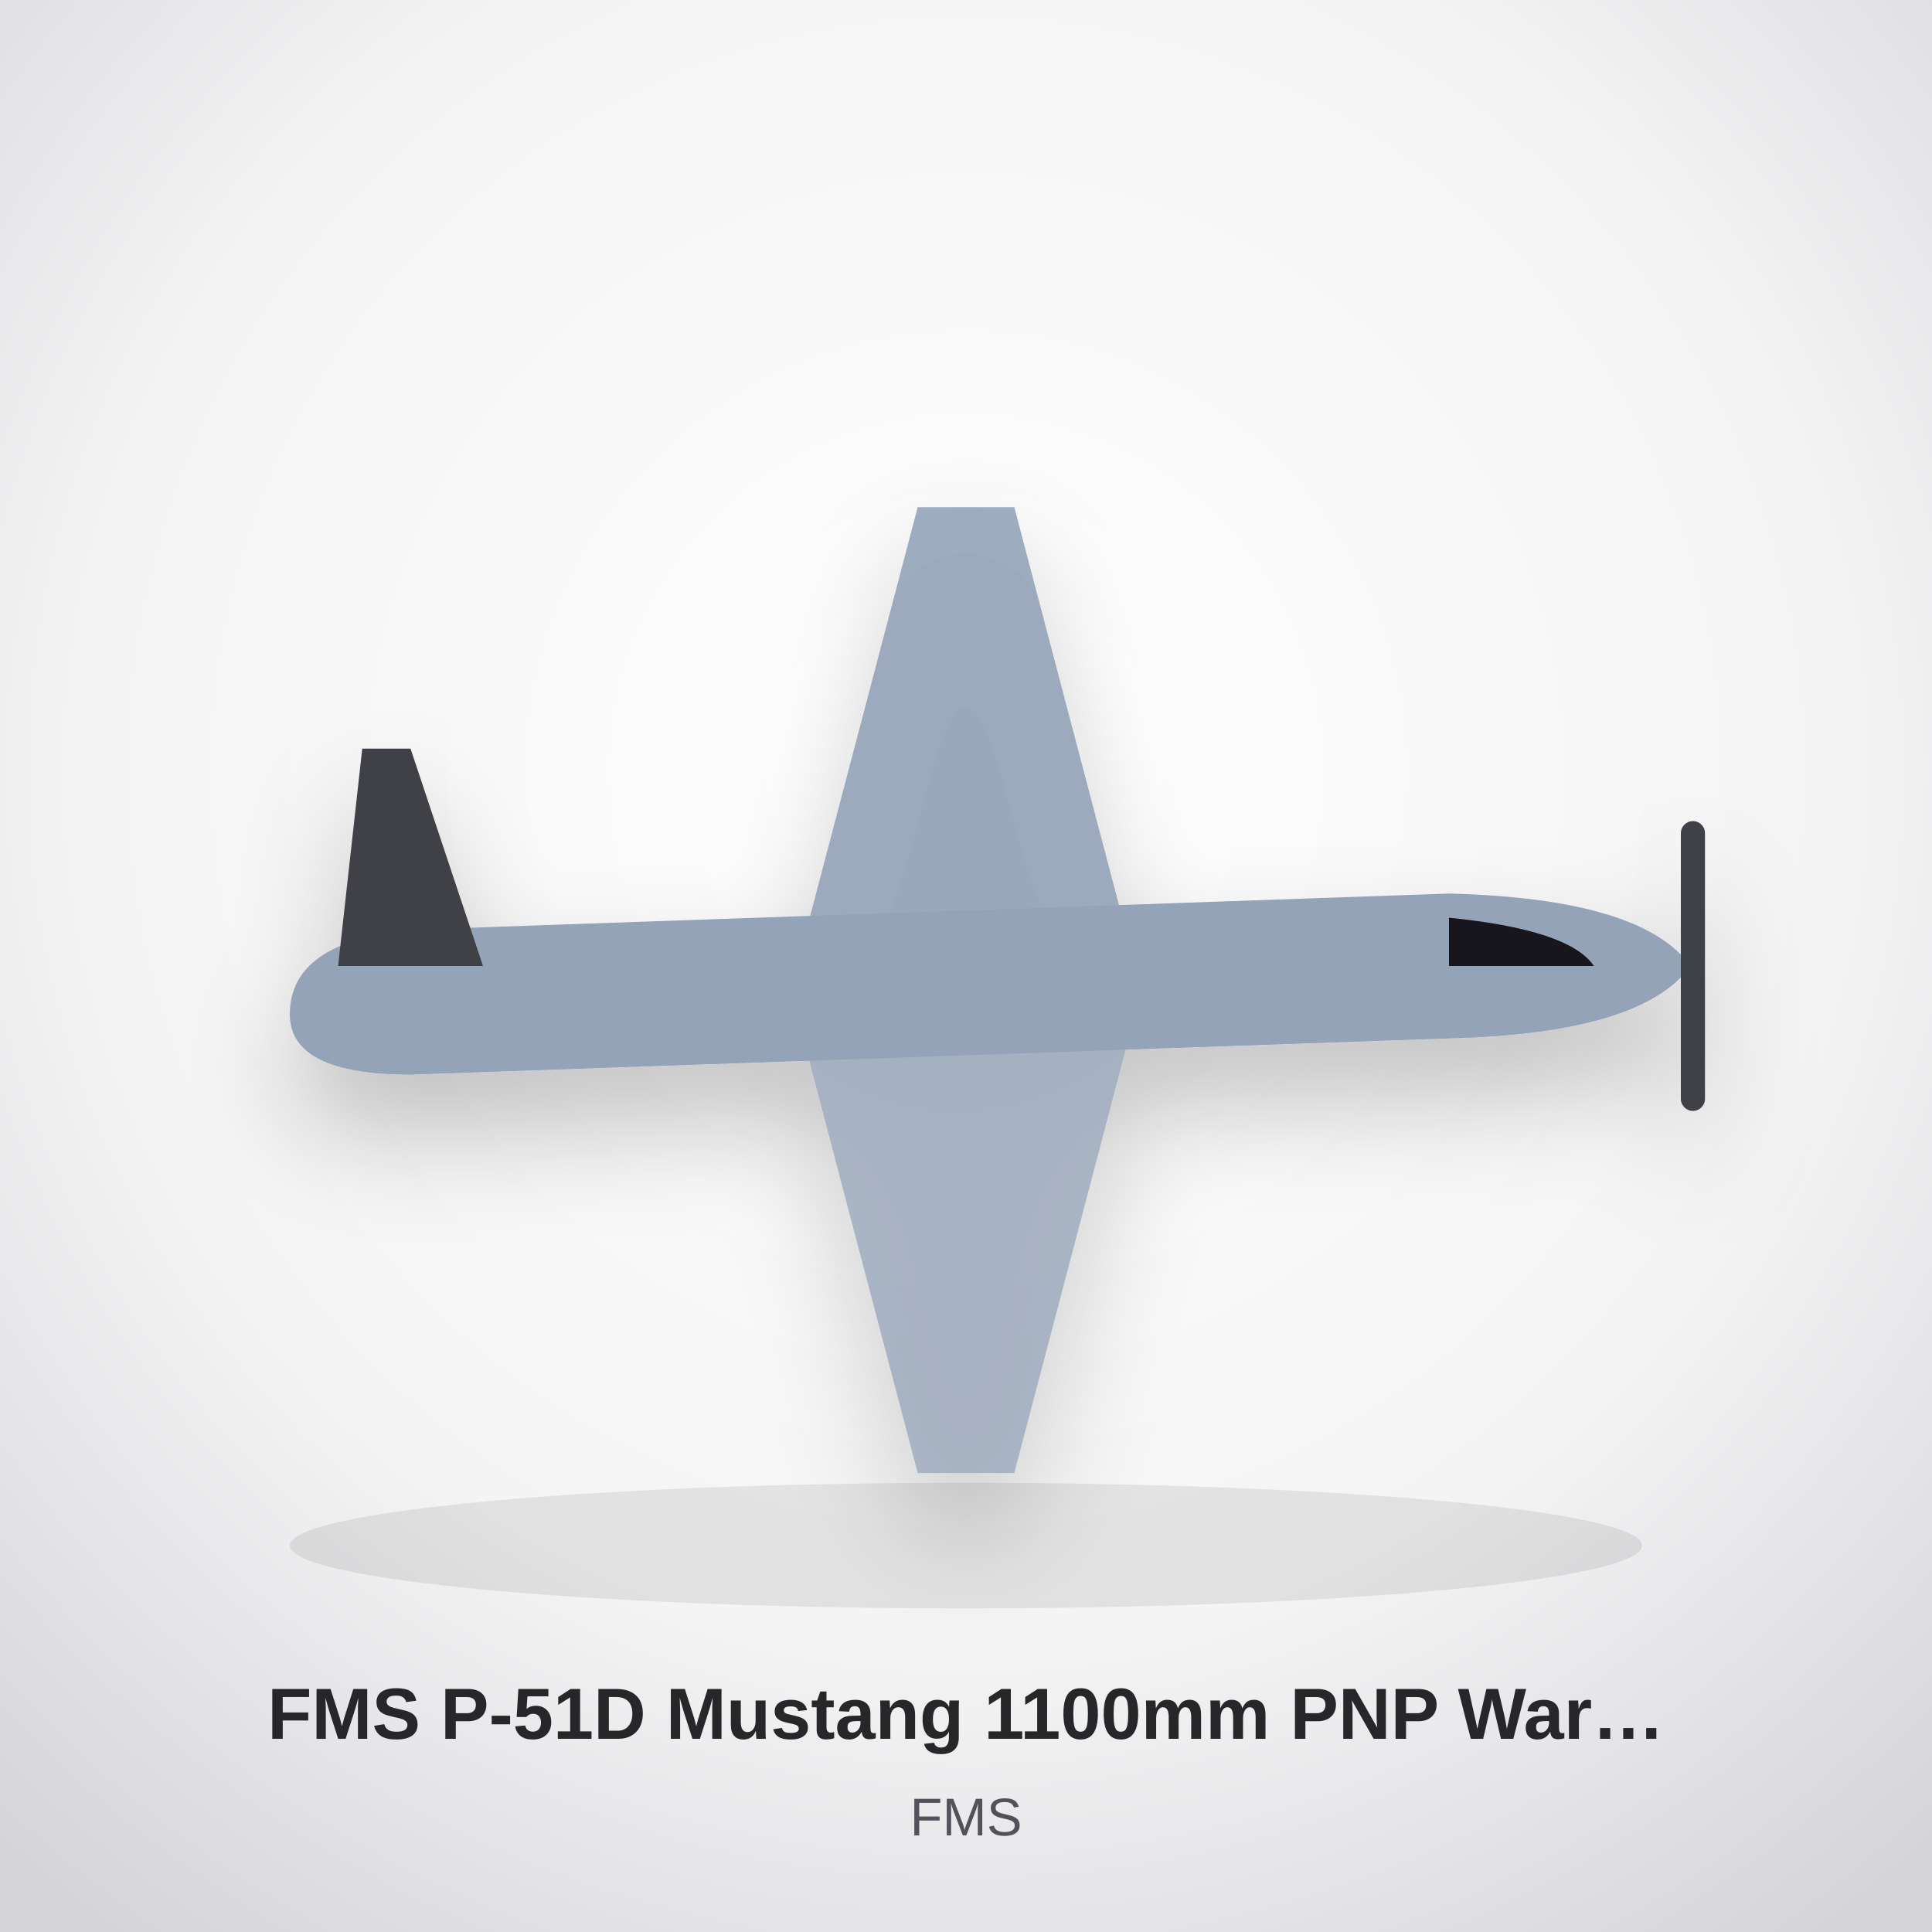
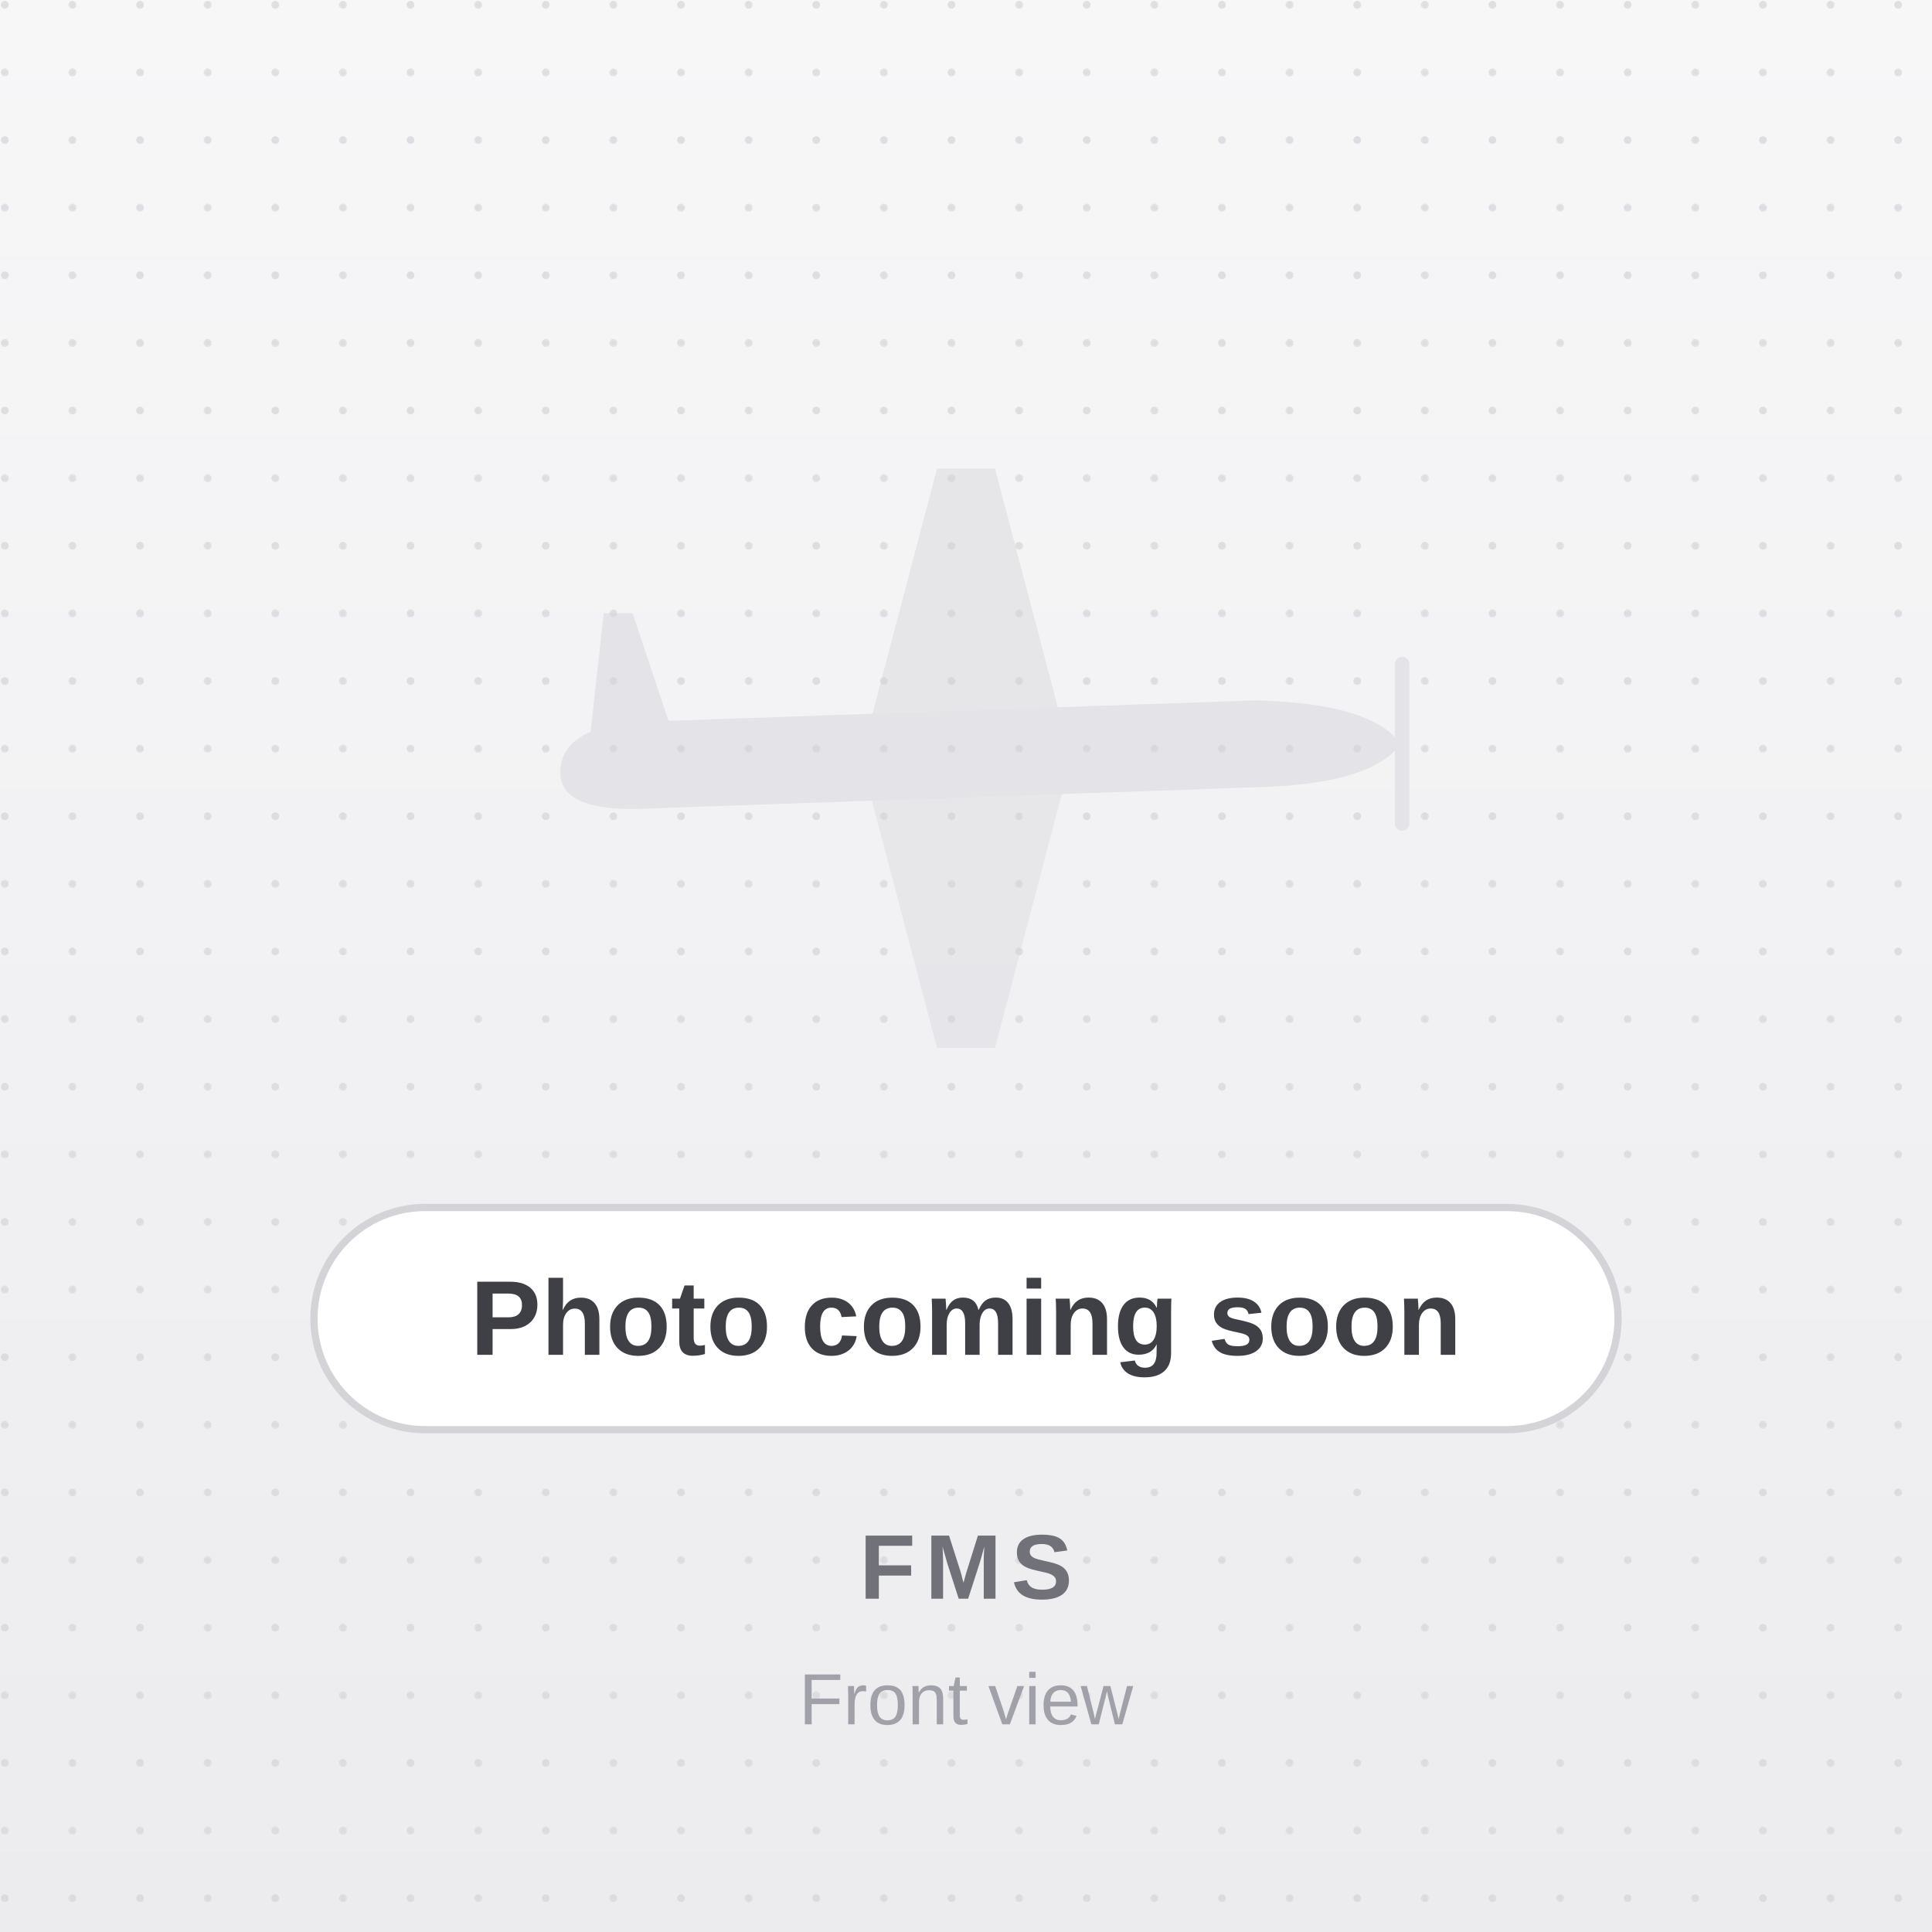
- <svg xmlns="http://www.w3.org/2000/svg" viewBox="0 0 800 800" width="800" height="800" role="img" aria-label="FMS P-51D Mustang 1100mm PNP Warbird">
+ <svg xmlns="http://www.w3.org/2000/svg" viewBox="0 0 800 800" width="800" height="800" role="img" aria-label="FMS P-51D Mustang 1100mm PNP Warbird – photo coming soon">
  <defs>
-     <radialGradient id="bg" cx="50%" cy="40%" r="75%">
-       <stop offset="0%" stop-color="#ffffff" />
-       <stop offset="60%" stop-color="#f4f4f5" />
-       <stop offset="100%" stop-color="#d4d4d8" />
-     </radialGradient>
-     <filter id="sh" x="-20%" y="-20%" width="140%" height="160%">
-       <feDropShadow dx="0" dy="24" stdDeviation="22" flood-color="#000" flood-opacity=".22" />
+     <linearGradient id="bg" x1="0" y1="0" x2="0" y2="1">
+       <stop offset="0%" stop-color="#f7f7f8" />
+       <stop offset="100%" stop-color="#ececef" />
+     </linearGradient>
+     <pattern id="dots" width="28" height="28" patternUnits="userSpaceOnUse">
+       <circle cx="2" cy="2" r="1.6" fill="#d4d4d8" />
+     </pattern>
+     <filter id="ghost">
+       <feColorMatrix type="matrix" values="0 0 0 0 0.63  0 0 0 0 0.63  0 0 0 0 0.67  0 0 0 1 0" />
    </filter>
  </defs>
  <rect width="800" height="800" fill="url(#bg)" />
-   <ellipse cx="400" cy="640" rx="280" ry="26" fill="#000" opacity=".08" />
-   <g filter="url(#sh)" transform="translate(400 420) rotate(0) scale(1) translate(-400 -420)">
-     <path d="M120 420 Q120 390 170 385 L600 370 Q680 372 700 400 Q680 428 600 430 L170 445 Q120 445 120 420Z" fill="#94a3b8" />
-     <path d="M330 400 L470 400 L420 210 L380 210Z" fill="#94a3b8" opacity=".9" />
-     <path d="M330 420 L470 420 L420 610 L380 610Z" fill="#94a3b8" opacity=".75" />
+   <rect width="800" height="800" fill="url(#dots)" opacity=".7" />
+   <g filter="url(#ghost)" opacity=".42" transform="translate(400 320) scale(.6) translate(-400 -420)">
+     <path d="M120 420 Q120 390 170 385 L600 370 Q680 372 700 400 Q680 428 600 430 L170 445 Q120 445 120 420Z" fill="#000" />
+     <path d="M330 400 L470 400 L420 210 L380 210Z" fill="#000" opacity=".9" />
+     <path d="M330 420 L470 420 L420 610 L380 610Z" fill="#000" opacity=".75" />
    <path d="M140 400 L200 400 L170 310 L150 310Z" fill="#3f3f46" />
    <path d="M600 380 Q650 385 660 400 L600 400Z" fill="#18181b" />
    <rect x="696" y="340" width="10" height="120" rx="5" fill="#3f3f46" />
  </g>
-   <text x="400" y="720" text-anchor="middle" font-family="Arial, Helvetica, sans-serif" font-size="30" font-weight="700" fill="#27272a">FMS P-51D Mustang 1100mm PNP War…</text>
-   <text x="400" y="760" text-anchor="middle" font-family="Arial, Helvetica, sans-serif" font-size="22" fill="#52525b">FMS</text>
+   <g font-family="Arial, Helvetica, sans-serif" text-anchor="middle">
+     <rect x="130" y="500" width="540" height="92" rx="46" fill="#ffffff" stroke="#d4d4d8" stroke-width="3" />
+     <text x="400" y="561" font-size="44" font-weight="700" fill="#3f3f46">Photo coming soon</text>
+     <text x="400" y="662" font-size="38" font-weight="700" letter-spacing="4" fill="#71717a">FMS</text>
+     <text x="400" y="714" font-size="30" fill="#a1a1aa">Front view</text>
+   </g>
</svg>
